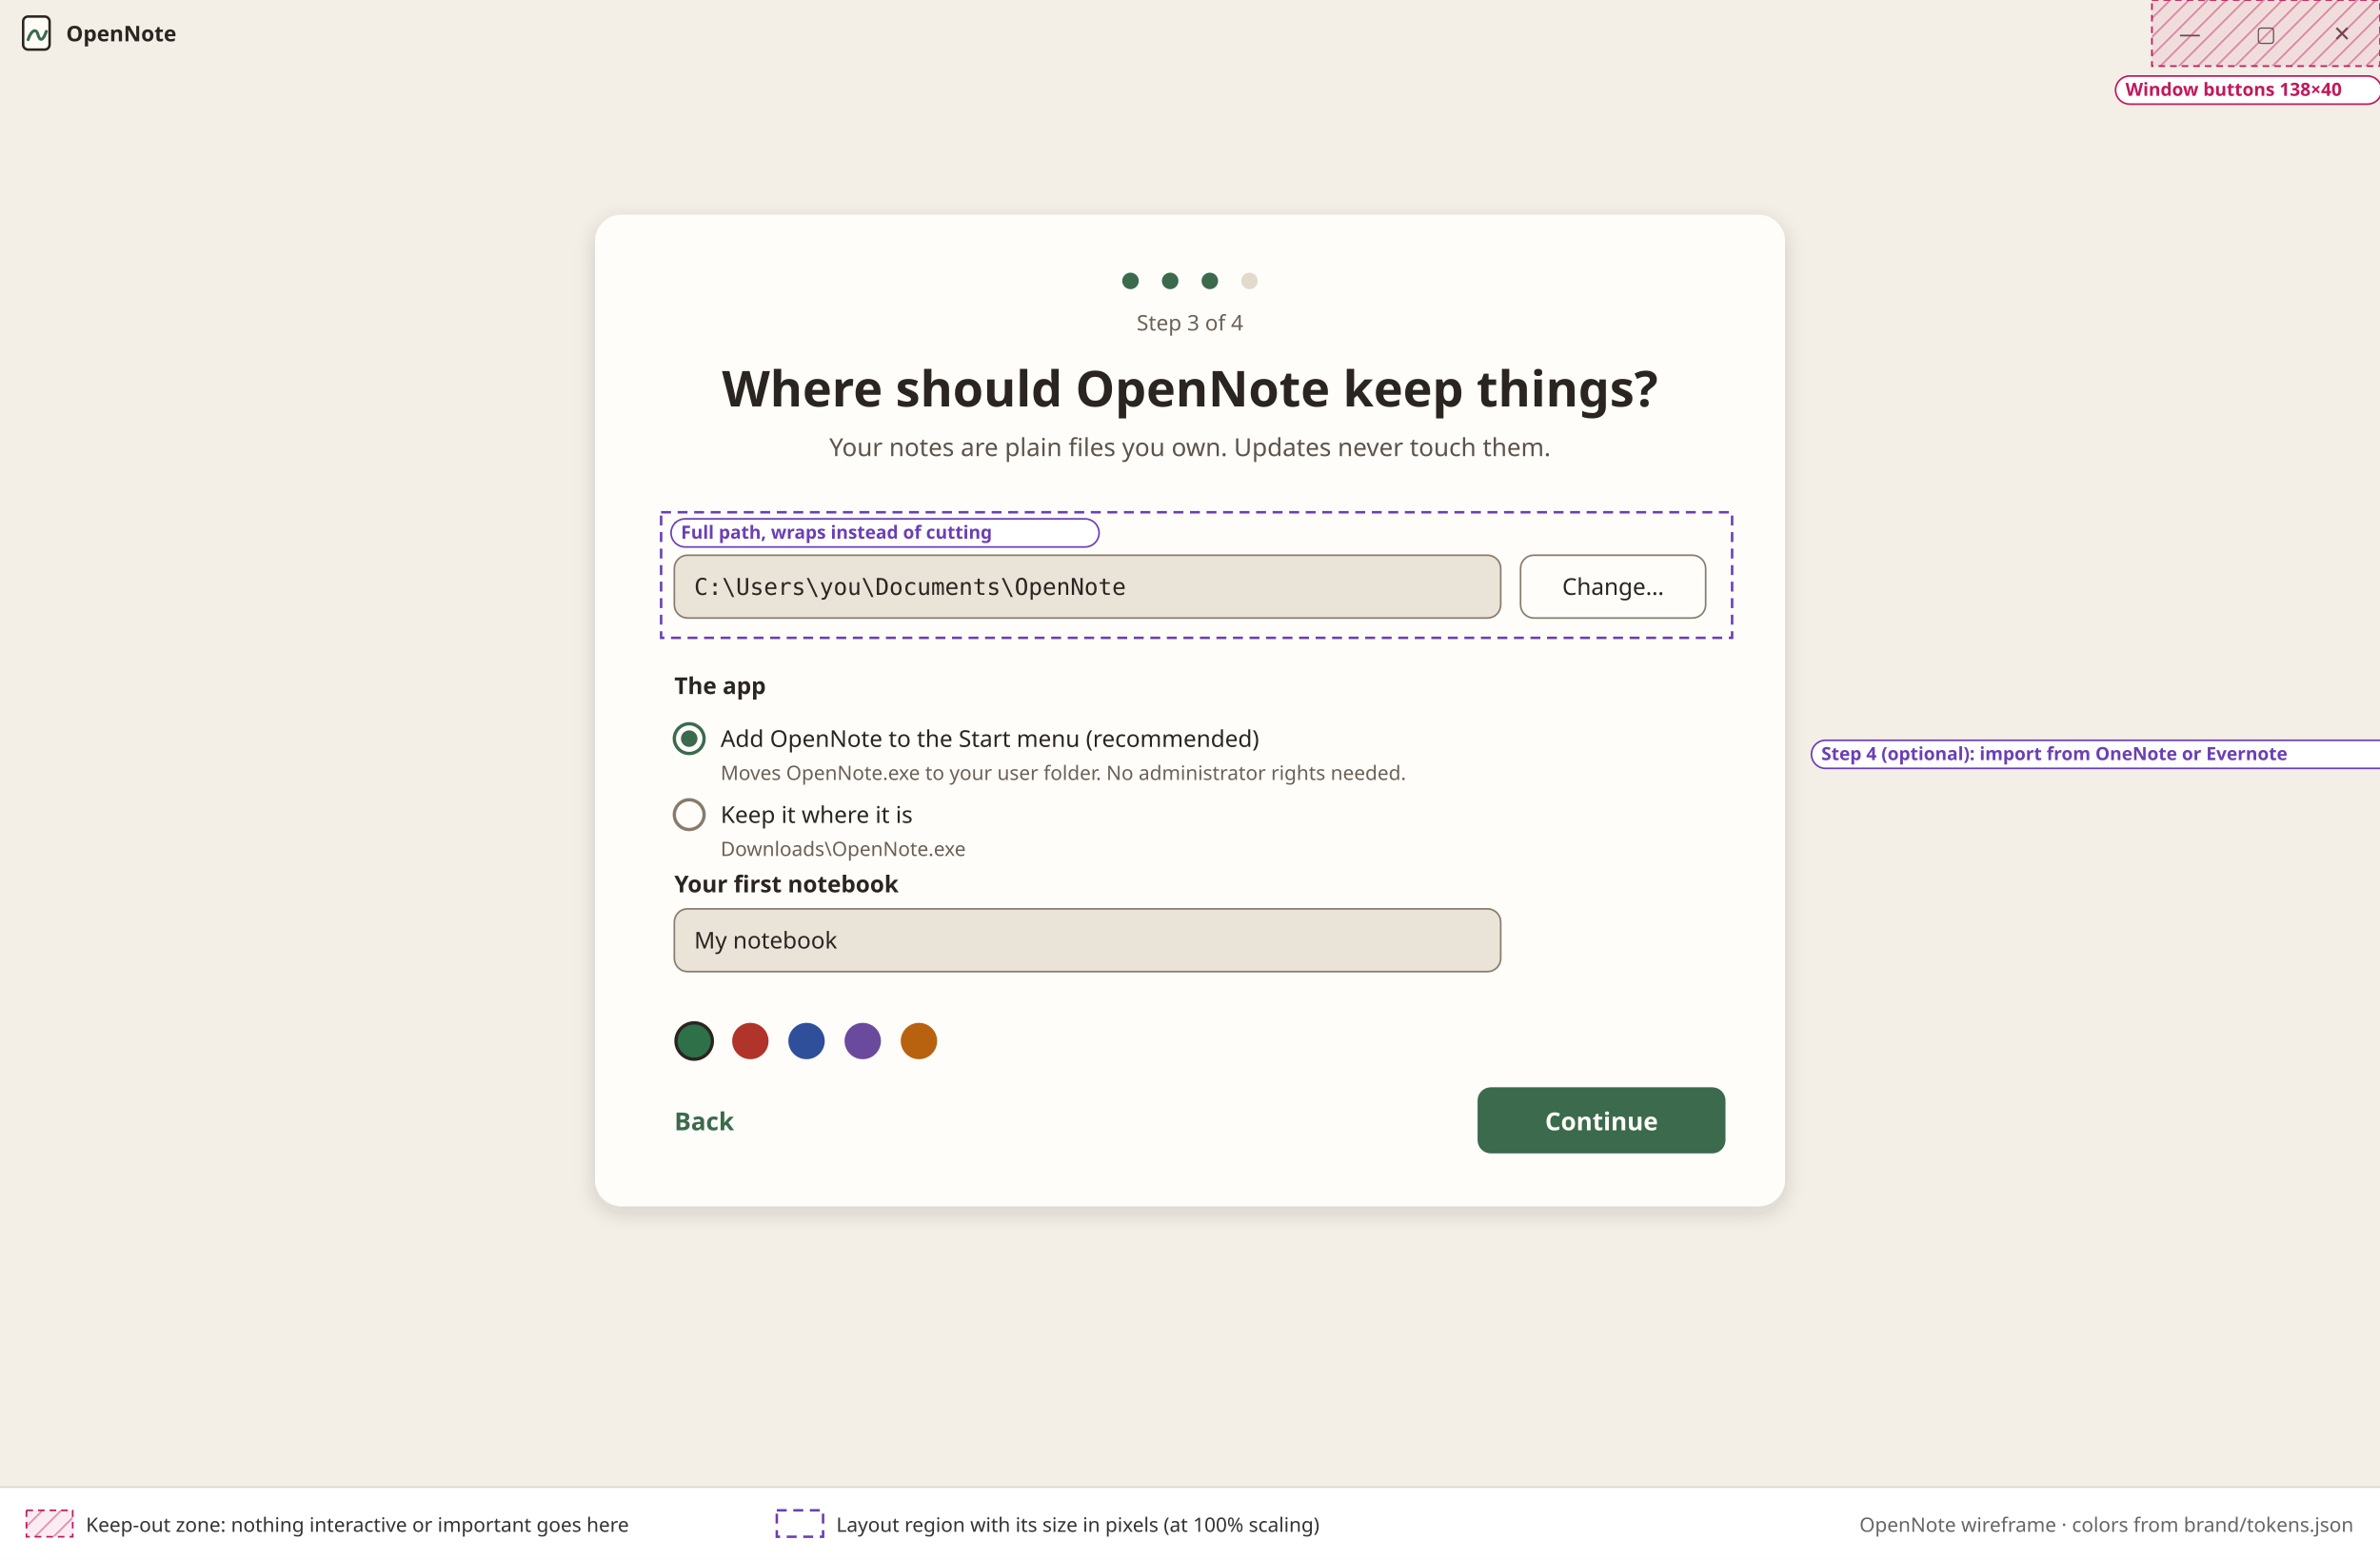
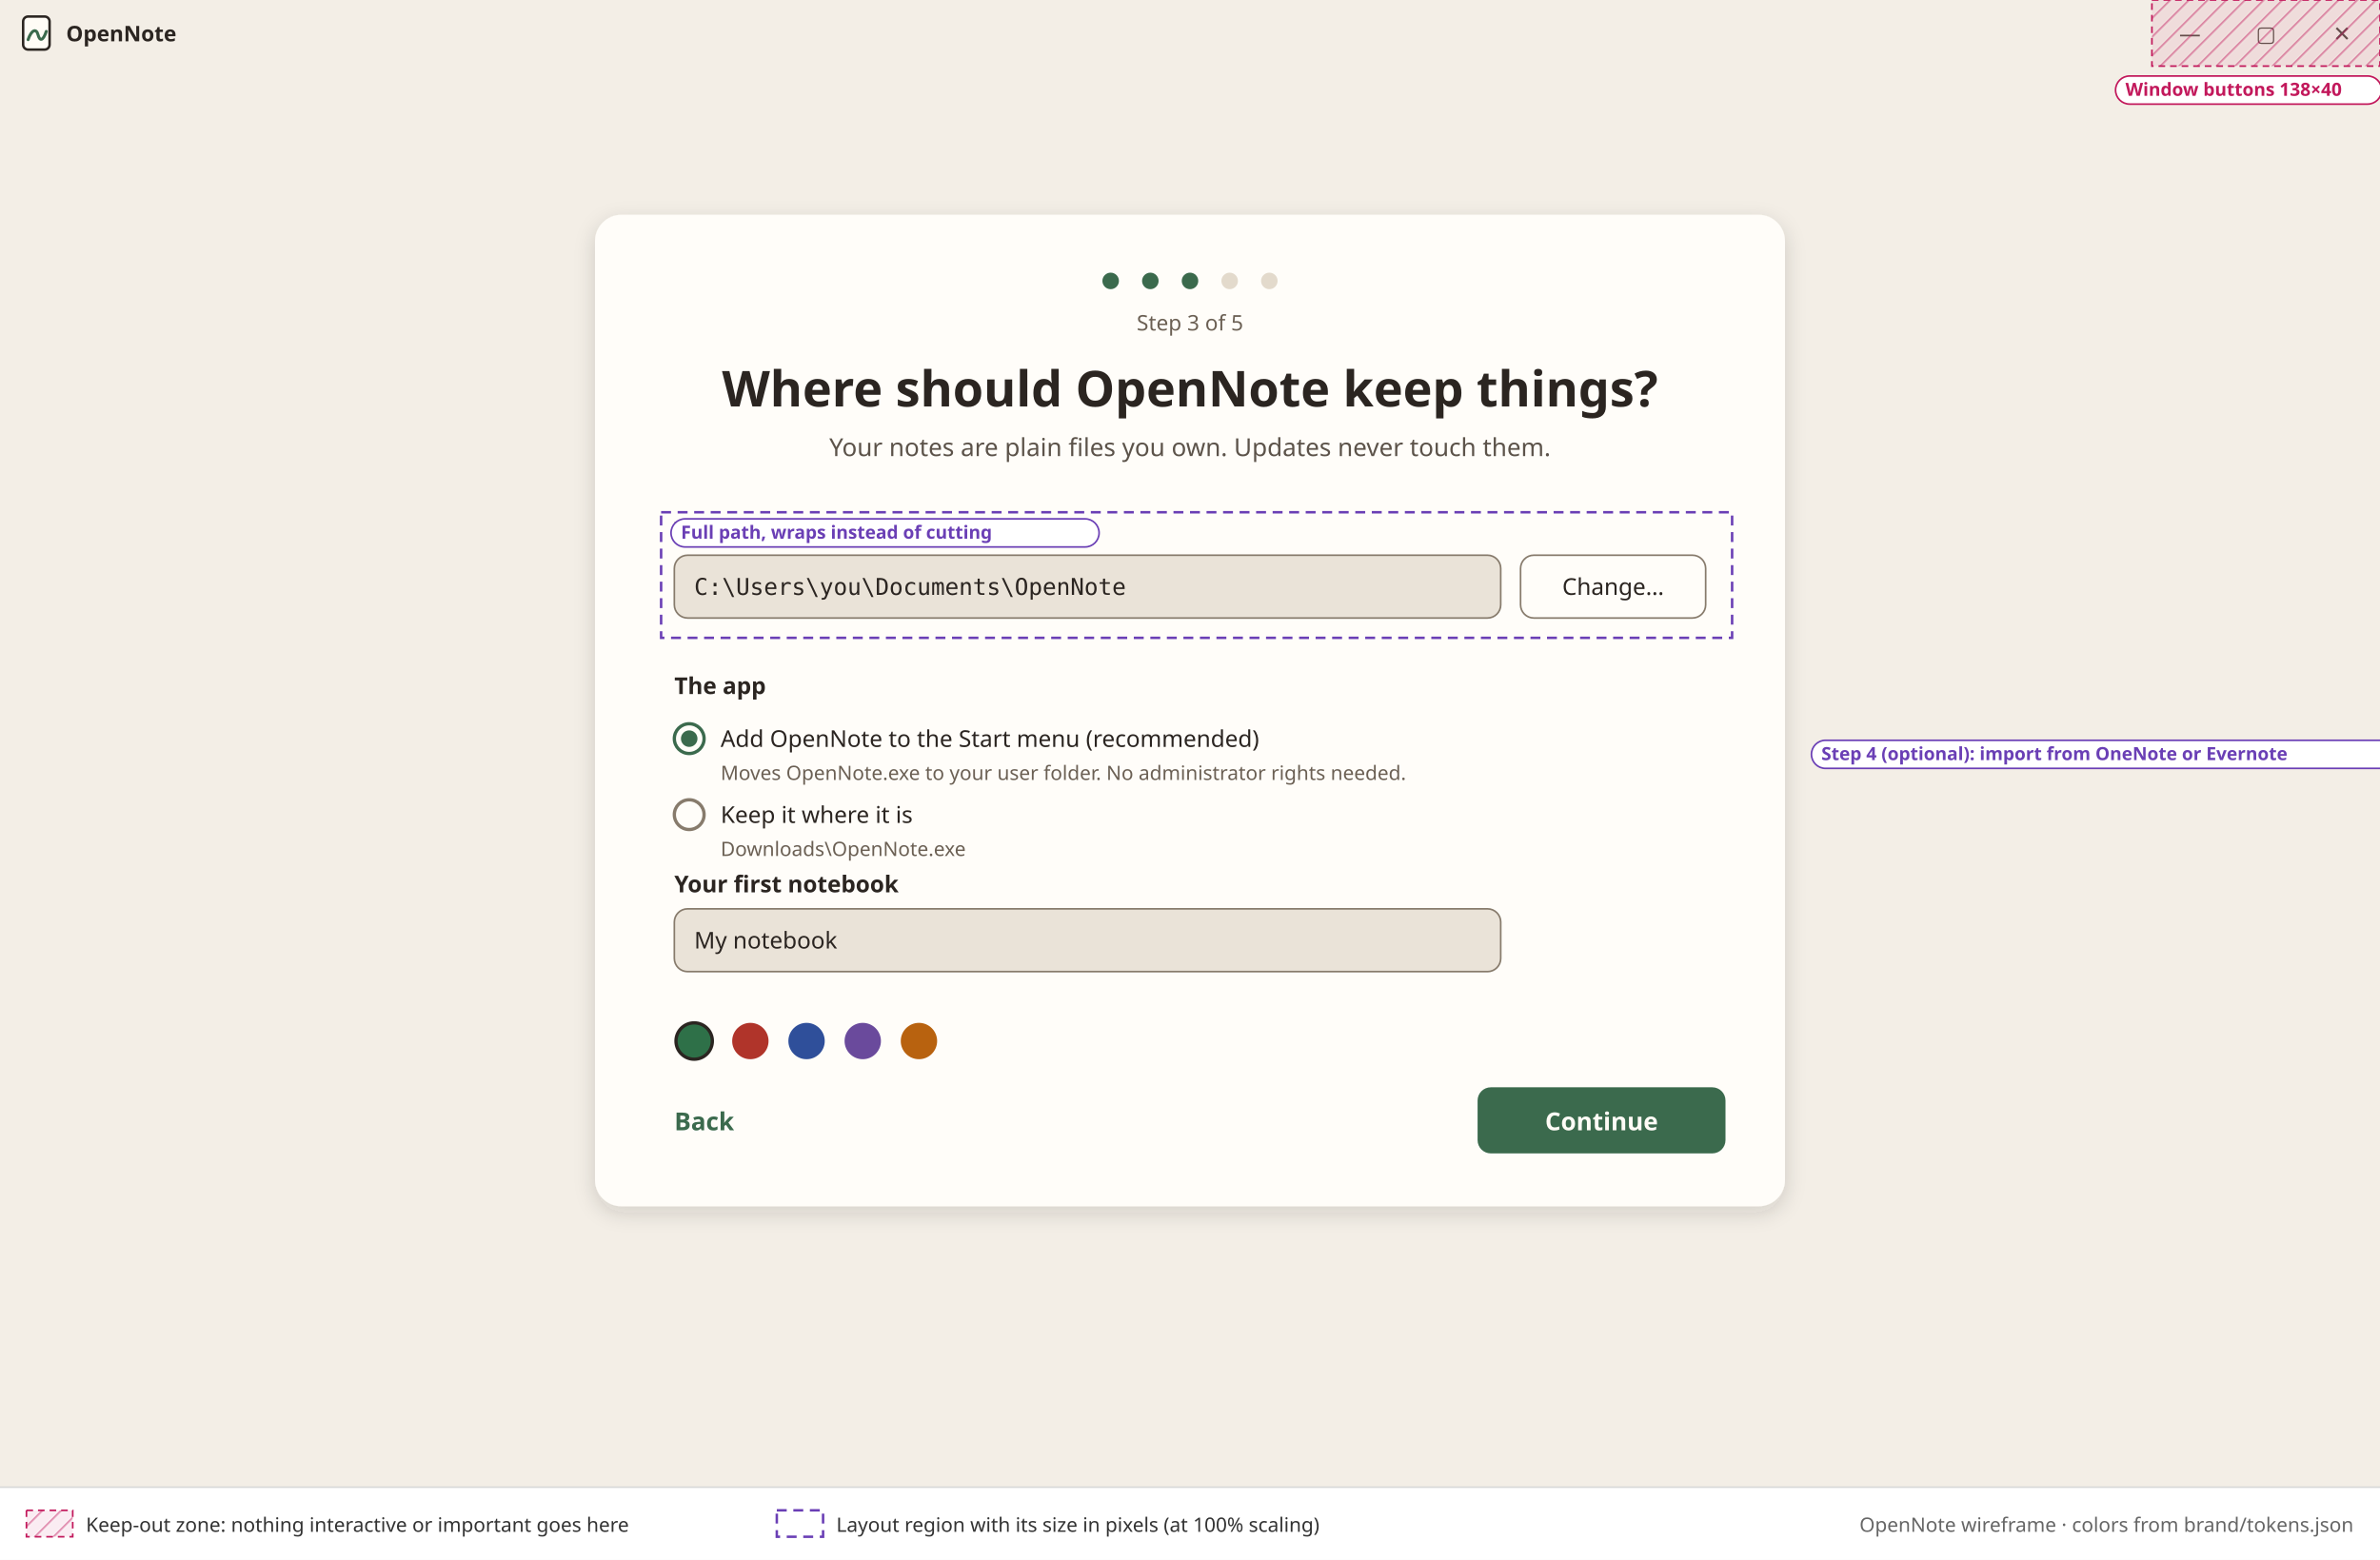
<svg xmlns="http://www.w3.org/2000/svg" viewBox="0 0 1440 944" width="1440" height="944" role="img">
  <defs>
    <pattern id="hatch" width="8" height="8" patternUnits="userSpaceOnUse" patternTransform="rotate(45)">
      <rect width="8" height="8" fill="#C2185B" fill-opacity="0.08" />
      <line x1="0" y1="0" x2="0" y2="8" stroke="#C2185B" stroke-opacity="0.45" stroke-width="2" />
    </pattern>
    <filter id="shadow" x="-10%" y="-10%" width="120%" height="130%">
      <feDropShadow dx="0" dy="4" stdDeviation="6" flood-color="#2B2521" flood-opacity="0.16" />
    </filter>
  </defs>
  <rect x="0" y="0" width="1440" height="900" rx="0" fill="#F3EEE6" />
  <rect x="0" y="0" width="1440" height="40" rx="0" fill="#F3EEE6" />
  <rect x="14" y="10" width="16" height="20" rx="3" fill="#FFFCF6" stroke="#2B2521" stroke-width="1.5" />
  <path d="M17 24c2-6 5-7 6-3s3 4 5-2" fill="none" stroke-linecap="round" stroke-linejoin="round" stroke="#3B6A4D" stroke-width="1.8" />
  <text x="40" y="25" font-size="13" font-weight="600" fill="#2B2521" text-anchor="start" font-family="'Atkinson Hyperlegible Next', 'Segoe UI', system-ui, sans-serif">OpenNote</text>
  <text x="1325" y="25" font-size="13" font-weight="400" fill="#5C534A" text-anchor="middle" font-family="'Atkinson Hyperlegible Next', 'Segoe UI', system-ui, sans-serif">—</text>
  <text x="1371" y="25" font-size="13" font-weight="400" fill="#5C534A" text-anchor="middle" font-family="'Atkinson Hyperlegible Next', 'Segoe UI', system-ui, sans-serif">▢</text>
  <text x="1417" y="25" font-size="13" font-weight="400" fill="#5C534A" text-anchor="middle" font-family="'Atkinson Hyperlegible Next', 'Segoe UI', system-ui, sans-serif">✕</text>
  <rect x="360" y="130" width="720" height="600" rx="16" fill="#FFFDF9" filter="url(#shadow)" />
-   <circle cx="684" cy="170" r="5" fill="#3B6A4D" />
-   <circle cx="708" cy="170" r="5" fill="#3B6A4D" />
-   <circle cx="732" cy="170" r="5" fill="#3B6A4D" />
-   <circle cx="756" cy="170" r="5" fill="#E3DACC" />
-   <text x="720" y="200" font-size="13" font-weight="400" fill="#6B6054" text-anchor="middle" font-family="'Atkinson Hyperlegible Next', 'Segoe UI', system-ui, sans-serif">Step 3 of 4</text>
+   <circle cx="672" cy="170" r="5" fill="#3B6A4D" />
+   <circle cx="696" cy="170" r="5" fill="#3B6A4D" />
+   <circle cx="720" cy="170" r="5" fill="#3B6A4D" />
+   <circle cx="744" cy="170" r="5" fill="#E3DACC" />
+   <circle cx="768" cy="170" r="5" fill="#E3DACC" />
+   <text x="720" y="200" font-size="13" font-weight="400" fill="#6B6054" text-anchor="middle" font-family="'Atkinson Hyperlegible Next', 'Segoe UI', system-ui, sans-serif">Step 3 of 5</text>
  <text x="720" y="246" font-size="30" font-weight="600" fill="#2B2521" text-anchor="middle" font-family="'Atkinson Hyperlegible Next', 'Segoe UI', system-ui, sans-serif">Where should OpenNote keep things?</text>
  <text x="720" y="276" font-size="15" font-weight="400" fill="#5C534A" text-anchor="middle" font-family="'Atkinson Hyperlegible Next', 'Segoe UI', system-ui, sans-serif">Your notes are plain files you own. Updates never touch them.</text>
  <text x="408" y="326" font-size="14" font-weight="600" fill="#2B2521" text-anchor="start" font-family="'Atkinson Hyperlegible Next', 'Segoe UI', system-ui, sans-serif">Your notes</text>
  <rect x="408" y="336" width="500" height="38" rx="8" fill="#EAE3D8" stroke="#877B6C" stroke-width="1" />
  <text x="420" y="360" font-size="14" font-weight="400" fill="#2B2521" text-anchor="start" font-family="'Atkinson Hyperlegible Mono', 'Cascadia Code', Consolas, monospace">C:\Users\you\Documents\OpenNote</text>
  <rect x="920" y="336" width="112" height="38" rx="8" fill="none" stroke="#877B6C" stroke-width="1" />
  <text x="976" y="360" font-size="14" font-weight="400" fill="#2B2521" text-anchor="middle" font-family="'Atkinson Hyperlegible Next', 'Segoe UI', system-ui, sans-serif">Change…</text>
  <text x="408" y="420" font-size="14" font-weight="600" fill="#2B2521" text-anchor="start" font-family="'Atkinson Hyperlegible Next', 'Segoe UI', system-ui, sans-serif">The app</text>
  <circle cx="417" cy="447" r="9" fill="none" stroke="#3B6A4D" stroke-width="2" />
  <circle cx="417" cy="447" r="5" fill="#3B6A4D" />
  <text x="436" y="452" font-size="14" font-weight="400" fill="#2B2521" text-anchor="start" font-family="'Atkinson Hyperlegible Next', 'Segoe UI', system-ui, sans-serif">Add OpenNote to the Start menu (recommended)</text>
  <text x="436" y="472" font-size="12" font-weight="400" fill="#6B6054" text-anchor="start" font-family="'Atkinson Hyperlegible Next', 'Segoe UI', system-ui, sans-serif">Moves OpenNote.exe to your user folder. No administrator rights needed.</text>
  <circle cx="417" cy="493" r="9" fill="none" stroke="#877B6C" stroke-width="2" />
  <text x="436" y="498" font-size="14" font-weight="400" fill="#2B2521" text-anchor="start" font-family="'Atkinson Hyperlegible Next', 'Segoe UI', system-ui, sans-serif">Keep it where it is</text>
  <text x="436" y="518" font-size="12" font-weight="400" fill="#6B6054" text-anchor="start" font-family="'Atkinson Hyperlegible Next', 'Segoe UI', system-ui, sans-serif">Downloads\OpenNote.exe</text>
  <text x="408" y="540" font-size="14" font-weight="600" fill="#2B2521" text-anchor="start" font-family="'Atkinson Hyperlegible Next', 'Segoe UI', system-ui, sans-serif">Your first notebook</text>
  <rect x="408" y="550" width="500" height="38" rx="8" fill="#EAE3D8" stroke="#877B6C" stroke-width="1" />
  <text x="420" y="574" font-size="14" font-weight="400" fill="#2B2521" text-anchor="start" font-family="'Atkinson Hyperlegible Next', 'Segoe UI', system-ui, sans-serif">My notebook</text>
  <circle cx="420" cy="630" r="11" fill="#2E7048" stroke="#2B2521" stroke-width="2" />
  <circle cx="454" cy="630" r="11" fill="#B0342A" />
  <circle cx="488" cy="630" r="11" fill="#2F4F9A" />
  <circle cx="522" cy="630" r="11" fill="#6A4A9C" />
  <circle cx="556" cy="630" r="11" fill="#B8620F" />
  <text x="408" y="684" font-size="15" font-weight="600" fill="#3B6A4D" text-anchor="start" font-family="'Atkinson Hyperlegible Next', 'Segoe UI', system-ui, sans-serif">Back</text>
  <rect x="894" y="658" width="150" height="40" rx="8" fill="#3B6A4D" />
  <text x="969" y="684" font-size="15" font-weight="600" fill="#FFFCF6" text-anchor="middle" font-family="'Atkinson Hyperlegible Next', 'Segoe UI', system-ui, sans-serif">Continue</text>
  <rect x="400" y="310" width="648" height="76" rx="0" fill="none" stroke="#6A3FB5" stroke-width="1.5" stroke-dasharray="6 4" />
  <rect x="406" y="314" width="259" height="17" rx="8.5" fill="#FFFFFF" stroke="#6A3FB5" stroke-width="1" />
  <text x="412" y="326" font-size="11" font-weight="600" fill="#6A3FB5" text-anchor="start" font-family="'Atkinson Hyperlegible Next', 'Segoe UI', system-ui, sans-serif">Full path, wraps instead of cutting</text>
  <rect x="1302" y="0" width="138" height="40" rx="0" fill="url(#hatch)" stroke="#C2185B" stroke-width="1" stroke-dasharray="4 3" />
  <rect x="1280" y="46" width="161" height="17" rx="8.5" fill="#FFFFFF" stroke="#C2185B" stroke-width="1" />
  <text x="1286" y="58" font-size="11" font-weight="600" fill="#C2185B" text-anchor="start" font-family="'Atkinson Hyperlegible Next', 'Segoe UI', system-ui, sans-serif">Window buttons 138×40</text>
  <rect x="1096" y="448" width="364" height="17" rx="8.5" fill="#FFFFFF" stroke="#6A3FB5" stroke-width="1" />
  <text x="1102" y="460" font-size="11" font-weight="600" fill="#6A3FB5" text-anchor="start" font-family="'Atkinson Hyperlegible Next', 'Segoe UI', system-ui, sans-serif">Step 4 (optional): import from OneNote or Evernote</text>
  <rect x="0" y="900" width="1440" height="44" rx="0" fill="#FFFFFF" />
  <line x1="0" y1="900" x2="1440" y2="900" stroke="#D9D9D9" />
  <rect x="16" y="914" width="28" height="16" rx="0" fill="url(#hatch)" stroke="#C2185B" stroke-width="1" stroke-dasharray="4 3" />
  <text x="52" y="927" font-size="12" font-weight="400" fill="#333" text-anchor="start" font-family="'Atkinson Hyperlegible Next', 'Segoe UI', system-ui, sans-serif">Keep-out zone: nothing interactive or important goes here</text>
  <rect x="470" y="914" width="28" height="16" rx="0" fill="none" stroke="#6A3FB5" stroke-width="1.5" stroke-dasharray="6 4" />
  <text x="506" y="927" font-size="12" font-weight="400" fill="#333" text-anchor="start" font-family="'Atkinson Hyperlegible Next', 'Segoe UI', system-ui, sans-serif">Layout region with its size in pixels (at 100% scaling)</text>
  <text x="1424" y="927" font-size="12" font-weight="400" fill="#666" text-anchor="end" font-family="'Atkinson Hyperlegible Next', 'Segoe UI', system-ui, sans-serif">OpenNote wireframe · colors from brand/tokens.json</text>
</svg>
